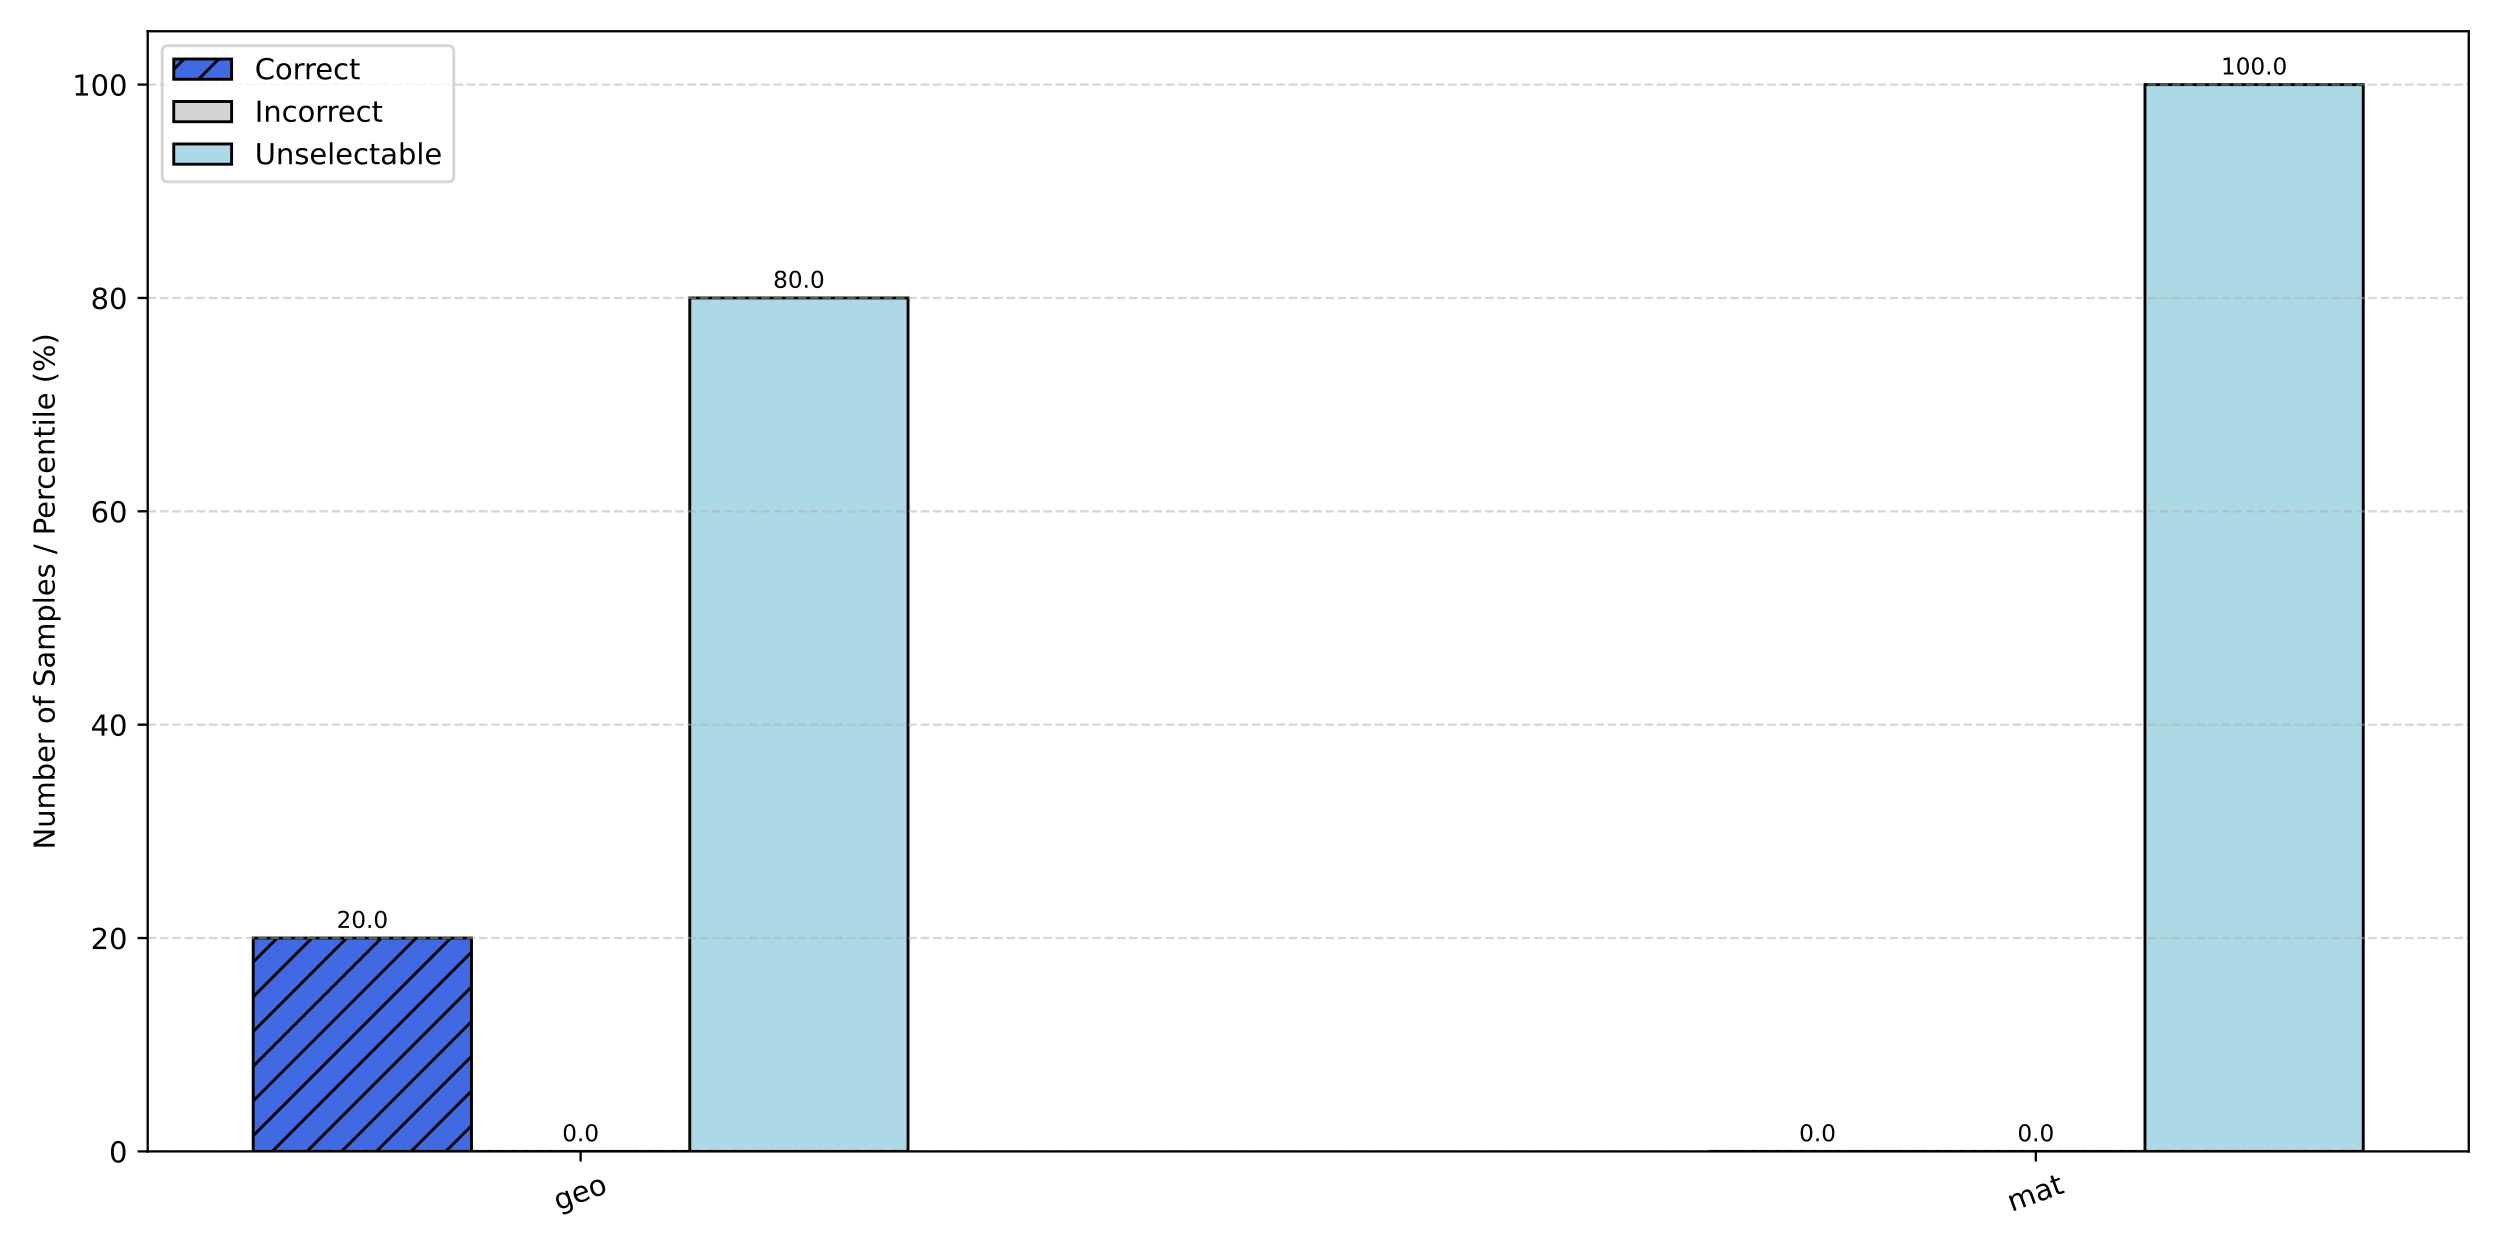
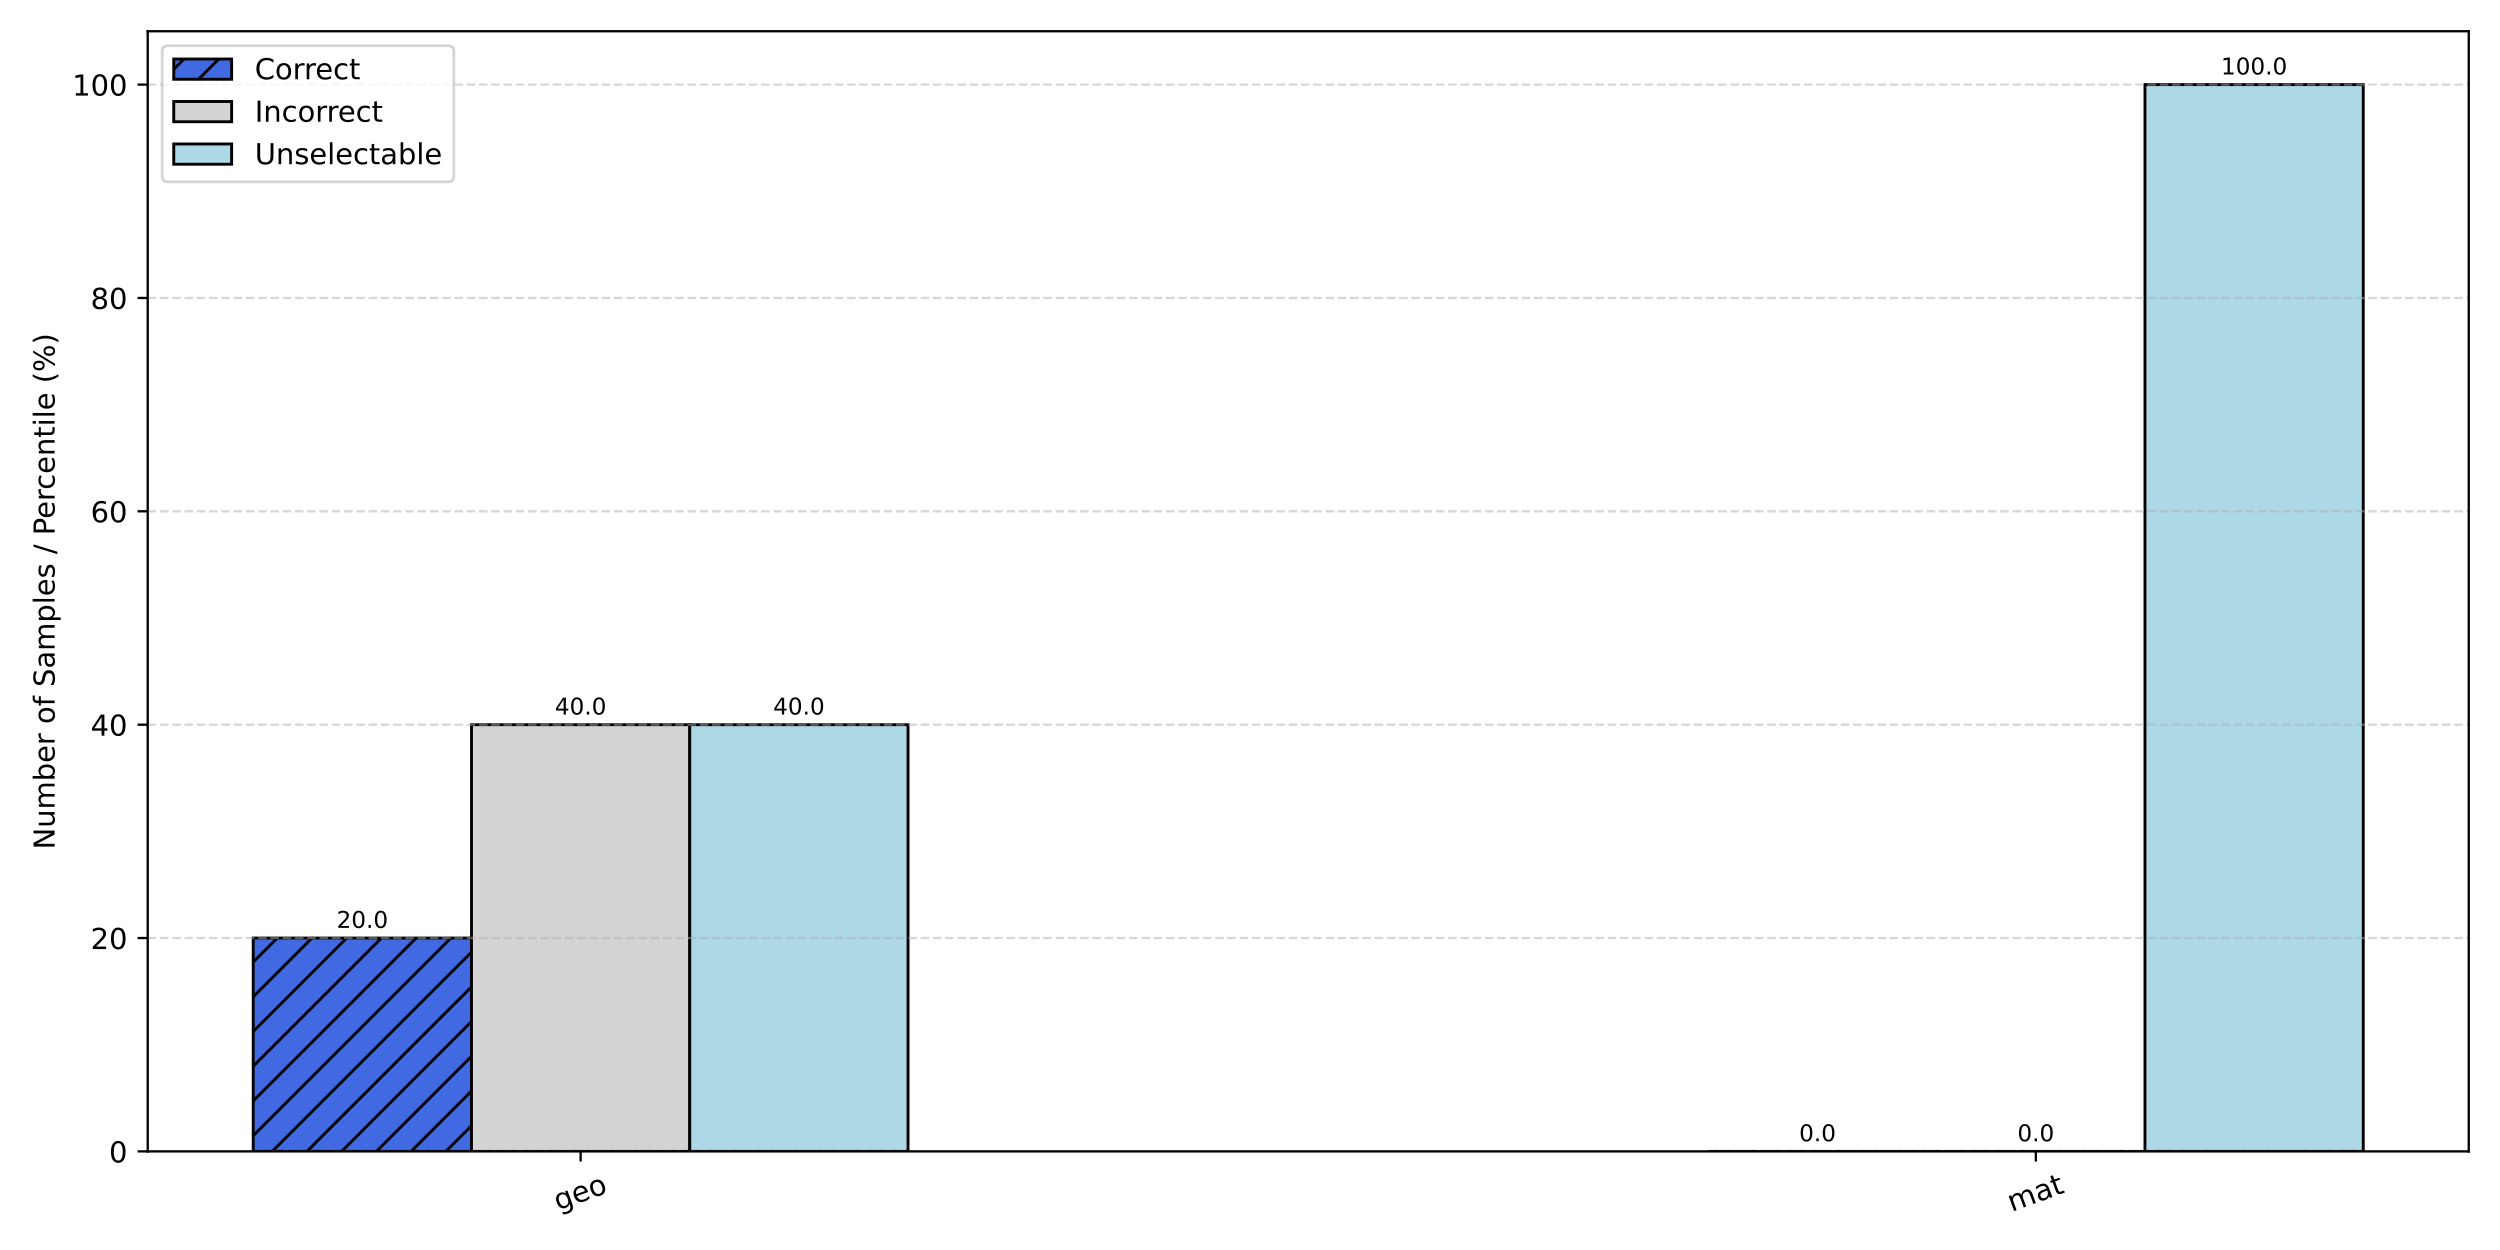
<svg xmlns="http://www.w3.org/2000/svg" xmlns:xlink="http://www.w3.org/1999/xlink" width="864pt" height="432pt" viewBox="0 0 864 432" version="1.1">
  <defs>
    <style type="text/css">*{stroke-linejoin: round; stroke-linecap: butt}</style>
  </defs>
  <g id="figure_1">
    <g id="patch_1">
      <path d="M 0 432  L 864 432  L 864 0  L 0 0  z " style="fill: #ffffff" />
    </g>
    <g id="axes_1">
      <g id="patch_2">
        <path d="M 51.05 397.925  L 853.2 397.925  L 853.2 10.8  L 51.05 10.8  z " style="fill: #ffffff" />
      </g>
      <g id="patch_3">
-         <path d="M 87.511 397.925  L 162.949 397.925  L 162.949 324.187  L 87.511 324.187  z " clip-path="url(#p1326051524)" style="fill: url(#h199a5d566e); stroke: #000000; stroke-linejoin: miter" />
+         <path d="M 87.511 397.925  L 162.949 397.925  L 162.949 324.187  L 87.511 324.187  z " clip-path="url(#p454e1fc092)" style="fill: url(#hc4bcdb332a); stroke: #000000; stroke-linejoin: miter" />
      </g>
      <g id="patch_4">
-         <path d="M 590.427 397.925  L 665.864 397.925  L 665.864 397.925  L 590.427 397.925  z " clip-path="url(#p1326051524)" style="fill: url(#h199a5d566e); stroke: #000000; stroke-linejoin: miter" />
+         <path d="M 590.427 397.925  L 665.864 397.925  L 665.864 397.925  L 590.427 397.925  z " clip-path="url(#p454e1fc092)" style="fill: url(#hc4bcdb332a); stroke: #000000; stroke-linejoin: miter" />
      </g>
      <g id="patch_5">
-         <path d="M 162.949 397.925  L 238.386 397.925  L 238.386 397.925  L 162.949 397.925  z " clip-path="url(#p1326051524)" style="fill: #d3d3d3; stroke: #000000; stroke-linejoin: miter" />
+         <path d="M 162.949 397.925  L 238.386 397.925  L 238.386 250.449  L 162.949 250.449  z " clip-path="url(#p454e1fc092)" style="fill: #d3d3d3; stroke: #000000; stroke-linejoin: miter" />
      </g>
      <g id="patch_6">
-         <path d="M 665.864 397.925  L 741.301 397.925  L 741.301 397.925  L 665.864 397.925  z " clip-path="url(#p1326051524)" style="fill: #d3d3d3; stroke: #000000; stroke-linejoin: miter" />
+         <path d="M 665.864 397.925  L 741.301 397.925  L 741.301 397.925  L 665.864 397.925  z " clip-path="url(#p454e1fc092)" style="fill: #d3d3d3; stroke: #000000; stroke-linejoin: miter" />
      </g>
      <g id="patch_7">
-         <path d="M 238.386 397.925  L 313.823 397.925  L 313.823 102.973  L 238.386 102.973  z " clip-path="url(#p1326051524)" style="fill: #add8e6; stroke: #000000; stroke-linejoin: miter" />
+         <path d="M 238.386 397.925  L 313.823 397.925  L 313.823 250.449  L 238.386 250.449  z " clip-path="url(#p454e1fc092)" style="fill: #add8e6; stroke: #000000; stroke-linejoin: miter" />
      </g>
      <g id="patch_8">
-         <path d="M 741.301 397.925  L 816.739 397.925  L 816.739 29.235  L 741.301 29.235  z " clip-path="url(#p1326051524)" style="fill: #add8e6; stroke: #000000; stroke-linejoin: miter" />
+         <path d="M 741.301 397.925  L 816.739 397.925  L 816.739 29.235  L 741.301 29.235  z " clip-path="url(#p454e1fc092)" style="fill: #add8e6; stroke: #000000; stroke-linejoin: miter" />
      </g>
      <g id="matplotlib.axis_1">
        <g id="xtick_1">
          <g id="line2d_1">
            <defs>
-               <path id="m39945ac521" d="M 0 0  L 0 3.5  " style="stroke: #000000; stroke-width: 0.8" />
-             </defs>
-             <g>
-               <use xlink:href="#m39945ac521" x="200.667" y="397.925" style="stroke: #000000; stroke-width: 0.8" />
+               <path id="mc1fa0d3d24" d="M 0 0  L 0 3.5  " style="stroke: #000000; stroke-width: 0.8" />
+             </defs>
+             <g>
+               <use xlink:href="#mc1fa0d3d24" x="200.667" y="397.925" style="stroke: #000000; stroke-width: 0.8" />
            </g>
          </g>
          <g id="text_1">
            <g transform="translate(192.8624 418.4338) rotate(-20) scale(0.1 -0.1)">
              <defs>
                <path id="DejaVuSans-67" d="M 2906 1791  Q 2906 2416 2648 2759  Q 2391 3103 1925 3103  Q 1463 3103 1205 2759  Q 947 2416 947 1791  Q 947 1169 1205 825  Q 1463 481 1925 481  Q 2391 481 2648 825  Q 2906 1169 2906 1791  z M 3481 434  Q 3481 -459 3084 -895  Q 2688 -1331 1869 -1331  Q 1566 -1331 1297 -1286  Q 1028 -1241 775 -1147  L 775 -588  Q 1028 -725 1275 -790  Q 1522 -856 1778 -856  Q 2344 -856 2625 -561  Q 2906 -266 2906 331  L 2906 616  Q 2728 306 2450 153  Q 2172 0 1784 0  Q 1141 0 747 490  Q 353 981 353 1791  Q 353 2603 747 3093  Q 1141 3584 1784 3584  Q 2172 3584 2450 3431  Q 2728 3278 2906 2969  L 2906 3500  L 3481 3500  L 3481 434  z " transform="scale(0.015625)" />
                <path id="DejaVuSans-65" d="M 3597 1894  L 3597 1613  L 953 1613  Q 991 1019 1311 708  Q 1631 397 2203 397  Q 2534 397 2845 478  Q 3156 559 3463 722  L 3463 178  Q 3153 47 2828 -22  Q 2503 -91 2169 -91  Q 1331 -91 842 396  Q 353 884 353 1716  Q 353 2575 817 3079  Q 1281 3584 2069 3584  Q 2775 3584 3186 3129  Q 3597 2675 3597 1894  z M 3022 2063  Q 3016 2534 2758 2815  Q 2500 3097 2075 3097  Q 1594 3097 1305 2825  Q 1016 2553 972 2059  L 3022 2063  z " transform="scale(0.015625)" />
                <path id="DejaVuSans-6f" d="M 1959 3097  Q 1497 3097 1228 2736  Q 959 2375 959 1747  Q 959 1119 1226 758  Q 1494 397 1959 397  Q 2419 397 2687 759  Q 2956 1122 2956 1747  Q 2956 2369 2687 2733  Q 2419 3097 1959 3097  z M 1959 3584  Q 2709 3584 3137 3096  Q 3566 2609 3566 1747  Q 3566 888 3137 398  Q 2709 -91 1959 -91  Q 1206 -91 779 398  Q 353 888 353 1747  Q 353 2609 779 3096  Q 1206 3584 1959 3584  z " transform="scale(0.015625)" />
              </defs>
              <use xlink:href="#DejaVuSans-67" />
              <use xlink:href="#DejaVuSans-65" transform="translate(63.47656 0)" />
              <use xlink:href="#DejaVuSans-6f" transform="translate(125 0)" />
            </g>
          </g>
        </g>
        <g id="xtick_2">
          <g id="line2d_2">
            <g>
-               <use xlink:href="#m39945ac521" x="703.583" y="397.925" style="stroke: #000000; stroke-width: 0.8" />
+               <use xlink:href="#mc1fa0d3d24" x="703.583" y="397.925" style="stroke: #000000; stroke-width: 0.8" />
            </g>
          </g>
          <g id="text_2">
            <g transform="translate(695.2286 418.8336) rotate(-20) scale(0.1 -0.1)">
              <defs>
                <path id="DejaVuSans-6d" d="M 3328 2828  Q 3544 3216 3844 3400  Q 4144 3584 4550 3584  Q 5097 3584 5394 3201  Q 5691 2819 5691 2113  L 5691 0  L 5113 0  L 5113 2094  Q 5113 2597 4934 2840  Q 4756 3084 4391 3084  Q 3944 3084 3684 2787  Q 3425 2491 3425 1978  L 3425 0  L 2847 0  L 2847 2094  Q 2847 2600 2669 2842  Q 2491 3084 2119 3084  Q 1678 3084 1418 2786  Q 1159 2488 1159 1978  L 1159 0  L 581 0  L 581 3500  L 1159 3500  L 1159 2956  Q 1356 3278 1631 3431  Q 1906 3584 2284 3584  Q 2666 3584 2933 3390  Q 3200 3197 3328 2828  z " transform="scale(0.015625)" />
                <path id="DejaVuSans-61" d="M 2194 1759  Q 1497 1759 1228 1600  Q 959 1441 959 1056  Q 959 750 1161 570  Q 1363 391 1709 391  Q 2188 391 2477 730  Q 2766 1069 2766 1631  L 2766 1759  L 2194 1759  z M 3341 1997  L 3341 0  L 2766 0  L 2766 531  Q 2569 213 2275 61  Q 1981 -91 1556 -91  Q 1019 -91 701 211  Q 384 513 384 1019  Q 384 1609 779 1909  Q 1175 2209 1959 2209  L 2766 2209  L 2766 2266  Q 2766 2663 2505 2880  Q 2244 3097 1772 3097  Q 1472 3097 1187 3025  Q 903 2953 641 2809  L 641 3341  Q 956 3463 1253 3523  Q 1550 3584 1831 3584  Q 2591 3584 2966 3190  Q 3341 2797 3341 1997  z " transform="scale(0.015625)" />
                <path id="DejaVuSans-74" d="M 1172 4494  L 1172 3500  L 2356 3500  L 2356 3053  L 1172 3053  L 1172 1153  Q 1172 725 1289 603  Q 1406 481 1766 481  L 2356 481  L 2356 0  L 1766 0  Q 1100 0 847 248  Q 594 497 594 1153  L 594 3053  L 172 3053  L 172 3500  L 594 3500  L 594 4494  L 1172 4494  z " transform="scale(0.015625)" />
              </defs>
              <use xlink:href="#DejaVuSans-6d" />
              <use xlink:href="#DejaVuSans-61" transform="translate(97.41211 0)" />
              <use xlink:href="#DejaVuSans-74" transform="translate(158.6914 0)" />
            </g>
          </g>
        </g>
      </g>
      <g id="matplotlib.axis_2">
        <g id="ytick_1">
          <g id="line2d_3">
-             <path d="M 51.05 397.925  L 853.2 397.925  " clip-path="url(#p1326051524)" style="fill: none; stroke-dasharray: 2.96,1.28; stroke-dashoffset: 0; stroke: #b0b0b0; stroke-opacity: 0.5; stroke-width: 0.8" />
+             <path d="M 51.05 397.925  L 853.2 397.925  " clip-path="url(#p454e1fc092)" style="fill: none; stroke-dasharray: 2.96,1.28; stroke-dashoffset: 0; stroke: #b0b0b0; stroke-opacity: 0.5; stroke-width: 0.8" />
          </g>
          <g id="line2d_4">
            <defs>
-               <path id="m8533ecb255" d="M 0 0  L -3.5 0  " style="stroke: #000000; stroke-width: 0.8" />
-             </defs>
-             <g>
-               <use xlink:href="#m8533ecb255" x="51.05" y="397.925" style="stroke: #000000; stroke-width: 0.8" />
+               <path id="m5246dfca8a" d="M 0 0  L -3.5 0  " style="stroke: #000000; stroke-width: 0.8" />
+             </defs>
+             <g>
+               <use xlink:href="#m5246dfca8a" x="51.05" y="397.925" style="stroke: #000000; stroke-width: 0.8" />
            </g>
          </g>
          <g id="text_3">
            <g transform="translate(37.6875 401.7243) scale(0.1 -0.1)">
              <defs>
                <path id="DejaVuSans-30" d="M 2034 4250  Q 1547 4250 1301 3770  Q 1056 3291 1056 2328  Q 1056 1369 1301 889  Q 1547 409 2034 409  Q 2525 409 2770 889  Q 3016 1369 3016 2328  Q 3016 3291 2770 3770  Q 2525 4250 2034 4250  z M 2034 4750  Q 2819 4750 3233 4129  Q 3647 3509 3647 2328  Q 3647 1150 3233 529  Q 2819 -91 2034 -91  Q 1250 -91 836 529  Q 422 1150 422 2328  Q 422 3509 836 4129  Q 1250 4750 2034 4750  z " transform="scale(0.015625)" />
              </defs>
              <use xlink:href="#DejaVuSans-30" />
            </g>
          </g>
        </g>
        <g id="ytick_2">
          <g id="line2d_5">
-             <path d="M 51.05 324.187  L 853.2 324.187  " clip-path="url(#p1326051524)" style="fill: none; stroke-dasharray: 2.96,1.28; stroke-dashoffset: 0; stroke: #b0b0b0; stroke-opacity: 0.5; stroke-width: 0.8" />
+             <path d="M 51.05 324.187  L 853.2 324.187  " clip-path="url(#p454e1fc092)" style="fill: none; stroke-dasharray: 2.96,1.28; stroke-dashoffset: 0; stroke: #b0b0b0; stroke-opacity: 0.5; stroke-width: 0.8" />
          </g>
          <g id="line2d_6">
            <g>
-               <use xlink:href="#m8533ecb255" x="51.05" y="324.187" style="stroke: #000000; stroke-width: 0.8" />
+               <use xlink:href="#m5246dfca8a" x="51.05" y="324.187" style="stroke: #000000; stroke-width: 0.8" />
            </g>
          </g>
          <g id="text_4">
            <g transform="translate(31.325 327.9862) scale(0.1 -0.1)">
              <defs>
                <path id="DejaVuSans-32" d="M 1228 531  L 3431 531  L 3431 0  L 469 0  L 469 531  Q 828 903 1448 1529  Q 2069 2156 2228 2338  Q 2531 2678 2651 2914  Q 2772 3150 2772 3378  Q 2772 3750 2511 3984  Q 2250 4219 1831 4219  Q 1534 4219 1204 4116  Q 875 4013 500 3803  L 500 4441  Q 881 4594 1212 4672  Q 1544 4750 1819 4750  Q 2544 4750 2975 4387  Q 3406 4025 3406 3419  Q 3406 3131 3298 2873  Q 3191 2616 2906 2266  Q 2828 2175 2409 1742  Q 1991 1309 1228 531  z " transform="scale(0.015625)" />
              </defs>
              <use xlink:href="#DejaVuSans-32" />
              <use xlink:href="#DejaVuSans-30" transform="translate(63.62305 0)" />
            </g>
          </g>
        </g>
        <g id="ytick_3">
          <g id="line2d_7">
-             <path d="M 51.05 250.449  L 853.2 250.449  " clip-path="url(#p1326051524)" style="fill: none; stroke-dasharray: 2.96,1.28; stroke-dashoffset: 0; stroke: #b0b0b0; stroke-opacity: 0.5; stroke-width: 0.8" />
+             <path d="M 51.05 250.449  L 853.2 250.449  " clip-path="url(#p454e1fc092)" style="fill: none; stroke-dasharray: 2.96,1.28; stroke-dashoffset: 0; stroke: #b0b0b0; stroke-opacity: 0.5; stroke-width: 0.8" />
          </g>
          <g id="line2d_8">
            <g>
-               <use xlink:href="#m8533ecb255" x="51.05" y="250.449" style="stroke: #000000; stroke-width: 0.8" />
+               <use xlink:href="#m5246dfca8a" x="51.05" y="250.449" style="stroke: #000000; stroke-width: 0.8" />
            </g>
          </g>
          <g id="text_5">
            <g transform="translate(31.325 254.2481) scale(0.1 -0.1)">
              <defs>
                <path id="DejaVuSans-34" d="M 2419 4116  L 825 1625  L 2419 1625  L 2419 4116  z M 2253 4666  L 3047 4666  L 3047 1625  L 3713 1625  L 3713 1100  L 3047 1100  L 3047 0  L 2419 0  L 2419 1100  L 313 1100  L 313 1709  L 2253 4666  z " transform="scale(0.015625)" />
              </defs>
              <use xlink:href="#DejaVuSans-34" />
              <use xlink:href="#DejaVuSans-30" transform="translate(63.62305 0)" />
            </g>
          </g>
        </g>
        <g id="ytick_4">
          <g id="line2d_9">
-             <path d="M 51.05 176.711  L 853.2 176.711  " clip-path="url(#p1326051524)" style="fill: none; stroke-dasharray: 2.96,1.28; stroke-dashoffset: 0; stroke: #b0b0b0; stroke-opacity: 0.5; stroke-width: 0.8" />
+             <path d="M 51.05 176.711  L 853.2 176.711  " clip-path="url(#p454e1fc092)" style="fill: none; stroke-dasharray: 2.96,1.28; stroke-dashoffset: 0; stroke: #b0b0b0; stroke-opacity: 0.5; stroke-width: 0.8" />
          </g>
          <g id="line2d_10">
            <g>
-               <use xlink:href="#m8533ecb255" x="51.05" y="176.711" style="stroke: #000000; stroke-width: 0.8" />
+               <use xlink:href="#m5246dfca8a" x="51.05" y="176.711" style="stroke: #000000; stroke-width: 0.8" />
            </g>
          </g>
          <g id="text_6">
            <g transform="translate(31.325 180.51) scale(0.1 -0.1)">
              <defs>
                <path id="DejaVuSans-36" d="M 2113 2584  Q 1688 2584 1439 2293  Q 1191 2003 1191 1497  Q 1191 994 1439 701  Q 1688 409 2113 409  Q 2538 409 2786 701  Q 3034 994 3034 1497  Q 3034 2003 2786 2293  Q 2538 2584 2113 2584  z M 3366 4563  L 3366 3988  Q 3128 4100 2886 4159  Q 2644 4219 2406 4219  Q 1781 4219 1451 3797  Q 1122 3375 1075 2522  Q 1259 2794 1537 2939  Q 1816 3084 2150 3084  Q 2853 3084 3261 2657  Q 3669 2231 3669 1497  Q 3669 778 3244 343  Q 2819 -91 2113 -91  Q 1303 -91 875 529  Q 447 1150 447 2328  Q 447 3434 972 4092  Q 1497 4750 2381 4750  Q 2619 4750 2861 4703  Q 3103 4656 3366 4563  z " transform="scale(0.015625)" />
              </defs>
              <use xlink:href="#DejaVuSans-36" />
              <use xlink:href="#DejaVuSans-30" transform="translate(63.62305 0)" />
            </g>
          </g>
        </g>
        <g id="ytick_5">
          <g id="line2d_11">
-             <path d="M 51.05 102.973  L 853.2 102.973  " clip-path="url(#p1326051524)" style="fill: none; stroke-dasharray: 2.96,1.28; stroke-dashoffset: 0; stroke: #b0b0b0; stroke-opacity: 0.5; stroke-width: 0.8" />
+             <path d="M 51.05 102.973  L 853.2 102.973  " clip-path="url(#p454e1fc092)" style="fill: none; stroke-dasharray: 2.96,1.28; stroke-dashoffset: 0; stroke: #b0b0b0; stroke-opacity: 0.5; stroke-width: 0.8" />
          </g>
          <g id="line2d_12">
            <g>
-               <use xlink:href="#m8533ecb255" x="51.05" y="102.973" style="stroke: #000000; stroke-width: 0.8" />
+               <use xlink:href="#m5246dfca8a" x="51.05" y="102.973" style="stroke: #000000; stroke-width: 0.8" />
            </g>
          </g>
          <g id="text_7">
            <g transform="translate(31.325 106.7719) scale(0.1 -0.1)">
              <defs>
                <path id="DejaVuSans-38" d="M 2034 2216  Q 1584 2216 1326 1975  Q 1069 1734 1069 1313  Q 1069 891 1326 650  Q 1584 409 2034 409  Q 2484 409 2743 651  Q 3003 894 3003 1313  Q 3003 1734 2745 1975  Q 2488 2216 2034 2216  z M 1403 2484  Q 997 2584 770 2862  Q 544 3141 544 3541  Q 544 4100 942 4425  Q 1341 4750 2034 4750  Q 2731 4750 3128 4425  Q 3525 4100 3525 3541  Q 3525 3141 3298 2862  Q 3072 2584 2669 2484  Q 3125 2378 3379 2068  Q 3634 1759 3634 1313  Q 3634 634 3220 271  Q 2806 -91 2034 -91  Q 1263 -91 848 271  Q 434 634 434 1313  Q 434 1759 690 2068  Q 947 2378 1403 2484  z M 1172 3481  Q 1172 3119 1398 2916  Q 1625 2713 2034 2713  Q 2441 2713 2670 2916  Q 2900 3119 2900 3481  Q 2900 3844 2670 4047  Q 2441 4250 2034 4250  Q 1625 4250 1398 4047  Q 1172 3844 1172 3481  z " transform="scale(0.015625)" />
              </defs>
              <use xlink:href="#DejaVuSans-38" />
              <use xlink:href="#DejaVuSans-30" transform="translate(63.62305 0)" />
            </g>
          </g>
        </g>
        <g id="ytick_6">
          <g id="line2d_13">
-             <path d="M 51.05 29.235  L 853.2 29.235  " clip-path="url(#p1326051524)" style="fill: none; stroke-dasharray: 2.96,1.28; stroke-dashoffset: 0; stroke: #b0b0b0; stroke-opacity: 0.5; stroke-width: 0.8" />
+             <path d="M 51.05 29.235  L 853.2 29.235  " clip-path="url(#p454e1fc092)" style="fill: none; stroke-dasharray: 2.96,1.28; stroke-dashoffset: 0; stroke: #b0b0b0; stroke-opacity: 0.5; stroke-width: 0.8" />
          </g>
          <g id="line2d_14">
            <g>
-               <use xlink:href="#m8533ecb255" x="51.05" y="29.235" style="stroke: #000000; stroke-width: 0.8" />
+               <use xlink:href="#m5246dfca8a" x="51.05" y="29.235" style="stroke: #000000; stroke-width: 0.8" />
            </g>
          </g>
          <g id="text_8">
            <g transform="translate(24.9625 33.03375) scale(0.1 -0.1)">
              <defs>
                <path id="DejaVuSans-31" d="M 794 531  L 1825 531  L 1825 4091  L 703 3866  L 703 4441  L 1819 4666  L 2450 4666  L 2450 531  L 3481 531  L 3481 0  L 794 0  L 794 531  z " transform="scale(0.015625)" />
              </defs>
              <use xlink:href="#DejaVuSans-31" />
              <use xlink:href="#DejaVuSans-30" transform="translate(63.62305 0)" />
              <use xlink:href="#DejaVuSans-30" transform="translate(127.2461 0)" />
            </g>
          </g>
        </g>
        <g id="text_9">
          <g transform="translate(18.88281 293.5657) rotate(-90) scale(0.1 -0.1)">
            <defs>
              <path id="DejaVuSans-4e" d="M 628 4666  L 1478 4666  L 3547 763  L 3547 4666  L 4159 4666  L 4159 0  L 3309 0  L 1241 3903  L 1241 0  L 628 0  L 628 4666  z " transform="scale(0.015625)" />
              <path id="DejaVuSans-75" d="M 544 1381  L 544 3500  L 1119 3500  L 1119 1403  Q 1119 906 1312 657  Q 1506 409 1894 409  Q 2359 409 2629 706  Q 2900 1003 2900 1516  L 2900 3500  L 3475 3500  L 3475 0  L 2900 0  L 2900 538  Q 2691 219 2414 64  Q 2138 -91 1772 -91  Q 1169 -91 856 284  Q 544 659 544 1381  z M 1991 3584  L 1991 3584  z " transform="scale(0.015625)" />
              <path id="DejaVuSans-62" d="M 3116 1747  Q 3116 2381 2855 2742  Q 2594 3103 2138 3103  Q 1681 3103 1420 2742  Q 1159 2381 1159 1747  Q 1159 1113 1420 752  Q 1681 391 2138 391  Q 2594 391 2855 752  Q 3116 1113 3116 1747  z M 1159 2969  Q 1341 3281 1617 3432  Q 1894 3584 2278 3584  Q 2916 3584 3314 3078  Q 3713 2572 3713 1747  Q 3713 922 3314 415  Q 2916 -91 2278 -91  Q 1894 -91 1617 61  Q 1341 213 1159 525  L 1159 0  L 581 0  L 581 4863  L 1159 4863  L 1159 2969  z " transform="scale(0.015625)" />
              <path id="DejaVuSans-72" d="M 2631 2963  Q 2534 3019 2420 3045  Q 2306 3072 2169 3072  Q 1681 3072 1420 2755  Q 1159 2438 1159 1844  L 1159 0  L 581 0  L 581 3500  L 1159 3500  L 1159 2956  Q 1341 3275 1631 3429  Q 1922 3584 2338 3584  Q 2397 3584 2469 3576  Q 2541 3569 2628 3553  L 2631 2963  z " transform="scale(0.015625)" />
              <path id="DejaVuSans-20" transform="scale(0.015625)" />
              <path id="DejaVuSans-66" d="M 2375 4863  L 2375 4384  L 1825 4384  Q 1516 4384 1395 4259  Q 1275 4134 1275 3809  L 1275 3500  L 2222 3500  L 2222 3053  L 1275 3053  L 1275 0  L 697 0  L 697 3053  L 147 3053  L 147 3500  L 697 3500  L 697 3744  Q 697 4328 969 4595  Q 1241 4863 1831 4863  L 2375 4863  z " transform="scale(0.015625)" />
              <path id="DejaVuSans-53" d="M 3425 4513  L 3425 3897  Q 3066 4069 2747 4153  Q 2428 4238 2131 4238  Q 1616 4238 1336 4038  Q 1056 3838 1056 3469  Q 1056 3159 1242 3001  Q 1428 2844 1947 2747  L 2328 2669  Q 3034 2534 3370 2195  Q 3706 1856 3706 1288  Q 3706 609 3251 259  Q 2797 -91 1919 -91  Q 1588 -91 1214 -16  Q 841 59 441 206  L 441 856  Q 825 641 1194 531  Q 1563 422 1919 422  Q 2459 422 2753 634  Q 3047 847 3047 1241  Q 3047 1584 2836 1778  Q 2625 1972 2144 2069  L 1759 2144  Q 1053 2284 737 2584  Q 422 2884 422 3419  Q 422 4038 858 4394  Q 1294 4750 2059 4750  Q 2388 4750 2728 4690  Q 3069 4631 3425 4513  z " transform="scale(0.015625)" />
              <path id="DejaVuSans-70" d="M 1159 525  L 1159 -1331  L 581 -1331  L 581 3500  L 1159 3500  L 1159 2969  Q 1341 3281 1617 3432  Q 1894 3584 2278 3584  Q 2916 3584 3314 3078  Q 3713 2572 3713 1747  Q 3713 922 3314 415  Q 2916 -91 2278 -91  Q 1894 -91 1617 61  Q 1341 213 1159 525  z M 3116 1747  Q 3116 2381 2855 2742  Q 2594 3103 2138 3103  Q 1681 3103 1420 2742  Q 1159 2381 1159 1747  Q 1159 1113 1420 752  Q 1681 391 2138 391  Q 2594 391 2855 752  Q 3116 1113 3116 1747  z " transform="scale(0.015625)" />
              <path id="DejaVuSans-6c" d="M 603 4863  L 1178 4863  L 1178 0  L 603 0  L 603 4863  z " transform="scale(0.015625)" />
              <path id="DejaVuSans-73" d="M 2834 3397  L 2834 2853  Q 2591 2978 2328 3040  Q 2066 3103 1784 3103  Q 1356 3103 1142 2972  Q 928 2841 928 2578  Q 928 2378 1081 2264  Q 1234 2150 1697 2047  L 1894 2003  Q 2506 1872 2764 1633  Q 3022 1394 3022 966  Q 3022 478 2636 193  Q 2250 -91 1575 -91  Q 1294 -91 989 -36  Q 684 19 347 128  L 347 722  Q 666 556 975 473  Q 1284 391 1588 391  Q 1994 391 2212 530  Q 2431 669 2431 922  Q 2431 1156 2273 1281  Q 2116 1406 1581 1522  L 1381 1569  Q 847 1681 609 1914  Q 372 2147 372 2553  Q 372 3047 722 3315  Q 1072 3584 1716 3584  Q 2034 3584 2315 3537  Q 2597 3491 2834 3397  z " transform="scale(0.015625)" />
              <path id="DejaVuSans-2f" d="M 1625 4666  L 2156 4666  L 531 -594  L 0 -594  L 1625 4666  z " transform="scale(0.015625)" />
              <path id="DejaVuSans-50" d="M 1259 4147  L 1259 2394  L 2053 2394  Q 2494 2394 2734 2622  Q 2975 2850 2975 3272  Q 2975 3691 2734 3919  Q 2494 4147 2053 4147  L 1259 4147  z M 628 4666  L 2053 4666  Q 2838 4666 3239 4311  Q 3641 3956 3641 3272  Q 3641 2581 3239 2228  Q 2838 1875 2053 1875  L 1259 1875  L 1259 0  L 628 0  L 628 4666  z " transform="scale(0.015625)" />
              <path id="DejaVuSans-63" d="M 3122 3366  L 3122 2828  Q 2878 2963 2633 3030  Q 2388 3097 2138 3097  Q 1578 3097 1268 2742  Q 959 2388 959 1747  Q 959 1106 1268 751  Q 1578 397 2138 397  Q 2388 397 2633 464  Q 2878 531 3122 666  L 3122 134  Q 2881 22 2623 -34  Q 2366 -91 2075 -91  Q 1284 -91 818 406  Q 353 903 353 1747  Q 353 2603 823 3093  Q 1294 3584 2113 3584  Q 2378 3584 2631 3529  Q 2884 3475 3122 3366  z " transform="scale(0.015625)" />
              <path id="DejaVuSans-6e" d="M 3513 2113  L 3513 0  L 2938 0  L 2938 2094  Q 2938 2591 2744 2837  Q 2550 3084 2163 3084  Q 1697 3084 1428 2787  Q 1159 2491 1159 1978  L 1159 0  L 581 0  L 581 3500  L 1159 3500  L 1159 2956  Q 1366 3272 1645 3428  Q 1925 3584 2291 3584  Q 2894 3584 3203 3211  Q 3513 2838 3513 2113  z " transform="scale(0.015625)" />
              <path id="DejaVuSans-69" d="M 603 3500  L 1178 3500  L 1178 0  L 603 0  L 603 3500  z M 603 4863  L 1178 4863  L 1178 4134  L 603 4134  L 603 4863  z " transform="scale(0.015625)" />
              <path id="DejaVuSans-28" d="M 1984 4856  Q 1566 4138 1362 3434  Q 1159 2731 1159 2009  Q 1159 1288 1364 580  Q 1569 -128 1984 -844  L 1484 -844  Q 1016 -109 783 600  Q 550 1309 550 2009  Q 550 2706 781 3412  Q 1013 4119 1484 4856  L 1984 4856  z " transform="scale(0.015625)" />
              <path id="DejaVuSans-25" d="M 4653 2053  Q 4381 2053 4226 1822  Q 4072 1591 4072 1178  Q 4072 772 4226 539  Q 4381 306 4653 306  Q 4919 306 5073 539  Q 5228 772 5228 1178  Q 5228 1588 5073 1820  Q 4919 2053 4653 2053  z M 4653 2450  Q 5147 2450 5437 2106  Q 5728 1763 5728 1178  Q 5728 594 5436 251  Q 5144 -91 4653 -91  Q 4153 -91 3862 251  Q 3572 594 3572 1178  Q 3572 1766 3864 2108  Q 4156 2450 4653 2450  z M 1428 4353  Q 1159 4353 1004 4120  Q 850 3888 850 3481  Q 850 3069 1003 2837  Q 1156 2606 1428 2606  Q 1700 2606 1854 2837  Q 2009 3069 2009 3481  Q 2009 3884 1853 4118  Q 1697 4353 1428 4353  z M 4250 4750  L 4750 4750  L 1831 -91  L 1331 -91  L 4250 4750  z M 1428 4750  Q 1922 4750 2215 4408  Q 2509 4066 2509 3481  Q 2509 2891 2217 2550  Q 1925 2209 1428 2209  Q 931 2209 642 2551  Q 353 2894 353 3481  Q 353 4063 643 4406  Q 934 4750 1428 4750  z " transform="scale(0.015625)" />
              <path id="DejaVuSans-29" d="M 513 4856  L 1013 4856  Q 1481 4119 1714 3412  Q 1947 2706 1947 2009  Q 1947 1309 1714 600  Q 1481 -109 1013 -844  L 513 -844  Q 928 -128 1133 580  Q 1338 1288 1338 2009  Q 1338 2731 1133 3434  Q 928 4138 513 4856  z " transform="scale(0.015625)" />
            </defs>
            <use xlink:href="#DejaVuSans-4e" />
            <use xlink:href="#DejaVuSans-75" transform="translate(74.80469 0)" />
            <use xlink:href="#DejaVuSans-6d" transform="translate(138.1836 0)" />
            <use xlink:href="#DejaVuSans-62" transform="translate(235.5957 0)" />
            <use xlink:href="#DejaVuSans-65" transform="translate(299.0723 0)" />
            <use xlink:href="#DejaVuSans-72" transform="translate(360.5957 0)" />
            <use xlink:href="#DejaVuSans-20" transform="translate(401.709 0)" />
            <use xlink:href="#DejaVuSans-6f" transform="translate(433.4961 0)" />
            <use xlink:href="#DejaVuSans-66" transform="translate(494.6777 0)" />
            <use xlink:href="#DejaVuSans-20" transform="translate(529.8828 0)" />
            <use xlink:href="#DejaVuSans-53" transform="translate(561.6699 0)" />
            <use xlink:href="#DejaVuSans-61" transform="translate(625.1465 0)" />
            <use xlink:href="#DejaVuSans-6d" transform="translate(686.4258 0)" />
            <use xlink:href="#DejaVuSans-70" transform="translate(783.8379 0)" />
            <use xlink:href="#DejaVuSans-6c" transform="translate(847.3145 0)" />
            <use xlink:href="#DejaVuSans-65" transform="translate(875.0977 0)" />
            <use xlink:href="#DejaVuSans-73" transform="translate(936.6211 0)" />
            <use xlink:href="#DejaVuSans-20" transform="translate(988.7207 0)" />
            <use xlink:href="#DejaVuSans-2f" transform="translate(1020.508 0)" />
            <use xlink:href="#DejaVuSans-20" transform="translate(1054.199 0)" />
            <use xlink:href="#DejaVuSans-50" transform="translate(1085.986 0)" />
            <use xlink:href="#DejaVuSans-65" transform="translate(1142.664 0)" />
            <use xlink:href="#DejaVuSans-72" transform="translate(1204.188 0)" />
            <use xlink:href="#DejaVuSans-63" transform="translate(1243.051 0)" />
            <use xlink:href="#DejaVuSans-65" transform="translate(1298.031 0)" />
            <use xlink:href="#DejaVuSans-6e" transform="translate(1359.555 0)" />
            <use xlink:href="#DejaVuSans-74" transform="translate(1422.934 0)" />
            <use xlink:href="#DejaVuSans-69" transform="translate(1462.143 0)" />
            <use xlink:href="#DejaVuSans-6c" transform="translate(1489.926 0)" />
            <use xlink:href="#DejaVuSans-65" transform="translate(1517.709 0)" />
            <use xlink:href="#DejaVuSans-20" transform="translate(1579.232 0)" />
            <use xlink:href="#DejaVuSans-28" transform="translate(1611.02 0)" />
            <use xlink:href="#DejaVuSans-25" transform="translate(1650.033 0)" />
            <use xlink:href="#DejaVuSans-29" transform="translate(1745.053 0)" />
          </g>
        </g>
      </g>
      <g id="patch_9">
        <path d="M 51.05 397.925  L 51.05 10.8  " style="fill: none; stroke: #000000; stroke-width: 0.8; stroke-linejoin: miter; stroke-linecap: square" />
      </g>
      <g id="patch_10">
        <path d="M 853.2 397.925  L 853.2 10.8  " style="fill: none; stroke: #000000; stroke-width: 0.8; stroke-linejoin: miter; stroke-linecap: square" />
      </g>
      <g id="patch_11">
        <path d="M 51.05 397.925  L 853.2 397.925  " style="fill: none; stroke: #000000; stroke-width: 0.8; stroke-linejoin: miter; stroke-linecap: square" />
      </g>
      <g id="patch_12">
        <path d="M 51.05 10.8  L 853.2 10.8  " style="fill: none; stroke: #000000; stroke-width: 0.8; stroke-linejoin: miter; stroke-linecap: square" />
      </g>
      <g id="text_10">
        <g transform="translate(116.3238 320.6798) scale(0.08 -0.08)">
          <defs>
            <path id="DejaVuSans-2e" d="M 684 794  L 1344 794  L 1344 0  L 684 0  L 684 794  z " transform="scale(0.015625)" />
          </defs>
          <use xlink:href="#DejaVuSans-32" />
          <use xlink:href="#DejaVuSans-30" transform="translate(63.62305 0)" />
          <use xlink:href="#DejaVuSans-2e" transform="translate(127.2461 0)" />
          <use xlink:href="#DejaVuSans-30" transform="translate(159.0332 0)" />
        </g>
      </g>
      <g id="text_11">
        <g transform="translate(621.7841 394.4179) scale(0.08 -0.08)">
          <use xlink:href="#DejaVuSans-30" />
          <use xlink:href="#DejaVuSans-2e" transform="translate(63.62305 0)" />
          <use xlink:href="#DejaVuSans-30" transform="translate(95.41016 0)" />
        </g>
      </g>
      <g id="text_12">
-         <g transform="translate(194.3061 394.4179) scale(0.08 -0.08)">
-           <use xlink:href="#DejaVuSans-30" />
-           <use xlink:href="#DejaVuSans-2e" transform="translate(63.62305 0)" />
-           <use xlink:href="#DejaVuSans-30" transform="translate(95.41016 0)" />
+         <g transform="translate(191.7611 246.9417) scale(0.08 -0.08)">
+           <use xlink:href="#DejaVuSans-34" />
+           <use xlink:href="#DejaVuSans-30" transform="translate(63.62305 0)" />
+           <use xlink:href="#DejaVuSans-2e" transform="translate(127.2461 0)" />
+           <use xlink:href="#DejaVuSans-30" transform="translate(159.0332 0)" />
        </g>
      </g>
      <g id="text_13">
        <g transform="translate(697.2214 394.4179) scale(0.08 -0.08)">
          <use xlink:href="#DejaVuSans-30" />
          <use xlink:href="#DejaVuSans-2e" transform="translate(63.62305 0)" />
          <use xlink:href="#DejaVuSans-30" transform="translate(95.41016 0)" />
        </g>
      </g>
      <g id="text_14">
-         <g transform="translate(267.1984 99.46544) scale(0.08 -0.08)">
-           <use xlink:href="#DejaVuSans-38" />
+         <g transform="translate(267.1984 246.9417) scale(0.08 -0.08)">
+           <use xlink:href="#DejaVuSans-34" />
          <use xlink:href="#DejaVuSans-30" transform="translate(63.62305 0)" />
          <use xlink:href="#DejaVuSans-2e" transform="translate(127.2461 0)" />
          <use xlink:href="#DejaVuSans-30" transform="translate(159.0332 0)" />
        </g>
      </g>
      <g id="text_15">
        <g transform="translate(767.5687 25.72733) scale(0.08 -0.08)">
          <use xlink:href="#DejaVuSans-31" />
          <use xlink:href="#DejaVuSans-30" transform="translate(63.62305 0)" />
          <use xlink:href="#DejaVuSans-30" transform="translate(127.2461 0)" />
          <use xlink:href="#DejaVuSans-2e" transform="translate(190.8691 0)" />
          <use xlink:href="#DejaVuSans-30" transform="translate(222.6562 0)" />
        </g>
      </g>
      <g id="legend_1">
        <g id="patch_13">
          <path d="M 58.05 62.834  L 154.827 62.834  Q 156.827 62.834 156.827 60.834  L 156.827 17.8  Q 156.827 15.8 154.827 15.8  L 58.05 15.8  Q 56.05 15.8 56.05 17.8  L 56.05 60.834  Q 56.05 62.834 58.05 62.834  z " style="fill: #ffffff; opacity: 0.8; stroke: #cccccc; stroke-linejoin: miter" />
        </g>
        <g id="patch_14">
-           <path d="M 60.05 27.398  L 80.05 27.398  L 80.05 20.398  L 60.05 20.398  z " style="fill: url(#h199a5d566e); stroke: #000000; stroke-linejoin: miter" />
+           <path d="M 60.05 27.398  L 80.05 27.398  L 80.05 20.398  L 60.05 20.398  z " style="fill: url(#hc4bcdb332a); stroke: #000000; stroke-linejoin: miter" />
        </g>
        <g id="text_16">
          <g transform="translate(88.05 27.39844) scale(0.1 -0.1)">
            <defs>
              <path id="DejaVuSans-43" d="M 4122 4306  L 4122 3641  Q 3803 3938 3442 4084  Q 3081 4231 2675 4231  Q 1875 4231 1450 3742  Q 1025 3253 1025 2328  Q 1025 1406 1450 917  Q 1875 428 2675 428  Q 3081 428 3442 575  Q 3803 722 4122 1019  L 4122 359  Q 3791 134 3420 21  Q 3050 -91 2638 -91  Q 1578 -91 968 557  Q 359 1206 359 2328  Q 359 3453 968 4101  Q 1578 4750 2638 4750  Q 3056 4750 3426 4639  Q 3797 4528 4122 4306  z " transform="scale(0.015625)" />
            </defs>
            <use xlink:href="#DejaVuSans-43" />
            <use xlink:href="#DejaVuSans-6f" transform="translate(69.82422 0)" />
            <use xlink:href="#DejaVuSans-72" transform="translate(131.0059 0)" />
            <use xlink:href="#DejaVuSans-72" transform="translate(170.3691 0)" />
            <use xlink:href="#DejaVuSans-65" transform="translate(209.2324 0)" />
            <use xlink:href="#DejaVuSans-63" transform="translate(270.7559 0)" />
            <use xlink:href="#DejaVuSans-74" transform="translate(325.7363 0)" />
          </g>
        </g>
        <g id="patch_15">
          <path d="M 60.05 42.077  L 80.05 42.077  L 80.05 35.077  L 60.05 35.077  z " style="fill: #d3d3d3; stroke: #000000; stroke-linejoin: miter" />
        </g>
        <g id="text_17">
          <g transform="translate(88.05 42.07656) scale(0.1 -0.1)">
            <defs>
              <path id="DejaVuSans-49" d="M 628 4666  L 1259 4666  L 1259 0  L 628 0  L 628 4666  z " transform="scale(0.015625)" />
            </defs>
            <use xlink:href="#DejaVuSans-49" />
            <use xlink:href="#DejaVuSans-6e" transform="translate(29.49219 0)" />
            <use xlink:href="#DejaVuSans-63" transform="translate(92.87109 0)" />
            <use xlink:href="#DejaVuSans-6f" transform="translate(147.8516 0)" />
            <use xlink:href="#DejaVuSans-72" transform="translate(209.0332 0)" />
            <use xlink:href="#DejaVuSans-72" transform="translate(248.3965 0)" />
            <use xlink:href="#DejaVuSans-65" transform="translate(287.2598 0)" />
            <use xlink:href="#DejaVuSans-63" transform="translate(348.7832 0)" />
            <use xlink:href="#DejaVuSans-74" transform="translate(403.7637 0)" />
          </g>
        </g>
        <g id="patch_16">
          <path d="M 60.05 56.755  L 80.05 56.755  L 80.05 49.755  L 60.05 49.755  z " style="fill: #add8e6; stroke: #000000; stroke-linejoin: miter" />
        </g>
        <g id="text_18">
          <g transform="translate(88.05 56.75469) scale(0.1 -0.1)">
            <defs>
              <path id="DejaVuSans-55" d="M 556 4666  L 1191 4666  L 1191 1831  Q 1191 1081 1462 751  Q 1734 422 2344 422  Q 2950 422 3222 751  Q 3494 1081 3494 1831  L 3494 4666  L 4128 4666  L 4128 1753  Q 4128 841 3676 375  Q 3225 -91 2344 -91  Q 1459 -91 1007 375  Q 556 841 556 1753  L 556 4666  z " transform="scale(0.015625)" />
            </defs>
            <use xlink:href="#DejaVuSans-55" />
            <use xlink:href="#DejaVuSans-6e" transform="translate(73.19336 0)" />
            <use xlink:href="#DejaVuSans-73" transform="translate(136.5723 0)" />
            <use xlink:href="#DejaVuSans-65" transform="translate(188.6719 0)" />
            <use xlink:href="#DejaVuSans-6c" transform="translate(250.1953 0)" />
            <use xlink:href="#DejaVuSans-65" transform="translate(277.9785 0)" />
            <use xlink:href="#DejaVuSans-63" transform="translate(339.502 0)" />
            <use xlink:href="#DejaVuSans-74" transform="translate(394.4824 0)" />
            <use xlink:href="#DejaVuSans-61" transform="translate(433.6914 0)" />
            <use xlink:href="#DejaVuSans-62" transform="translate(494.9707 0)" />
            <use xlink:href="#DejaVuSans-6c" transform="translate(558.4473 0)" />
            <use xlink:href="#DejaVuSans-65" transform="translate(586.2305 0)" />
          </g>
        </g>
      </g>
    </g>
  </g>
  <defs>
-     <clipPath id="p1326051524">
+     <clipPath id="p454e1fc092">
      <rect x="51.05" y="10.8" width="802.15" height="387.125" />
    </clipPath>
  </defs>
  <defs>
-     <pattern id="h199a5d566e" patternUnits="userSpaceOnUse" x="0" y="0" width="72" height="72">
+     <pattern id="hc4bcdb332a" patternUnits="userSpaceOnUse" x="0" y="0" width="72" height="72">
      <rect x="0" y="0" width="73" height="73" fill="#4169e1" />
      <path d="M -36 36  L 36 -36  M -30 42  L 42 -30  M -24 48  L 48 -24  M -18 54  L 54 -18  M -12 60  L 60 -12  M -6 66  L 66 -6  M 0 72  L 72 0  M 6 78  L 78 6  M 12 84  L 84 12  M 18 90  L 90 18  M 24 96  L 96 24  M 30 102  L 102 30  M 36 108  L 108 36  " style="fill: #000000; stroke: #000000; stroke-width: 1.0; stroke-linecap: butt; stroke-linejoin: miter" />
    </pattern>
  </defs>
</svg>
